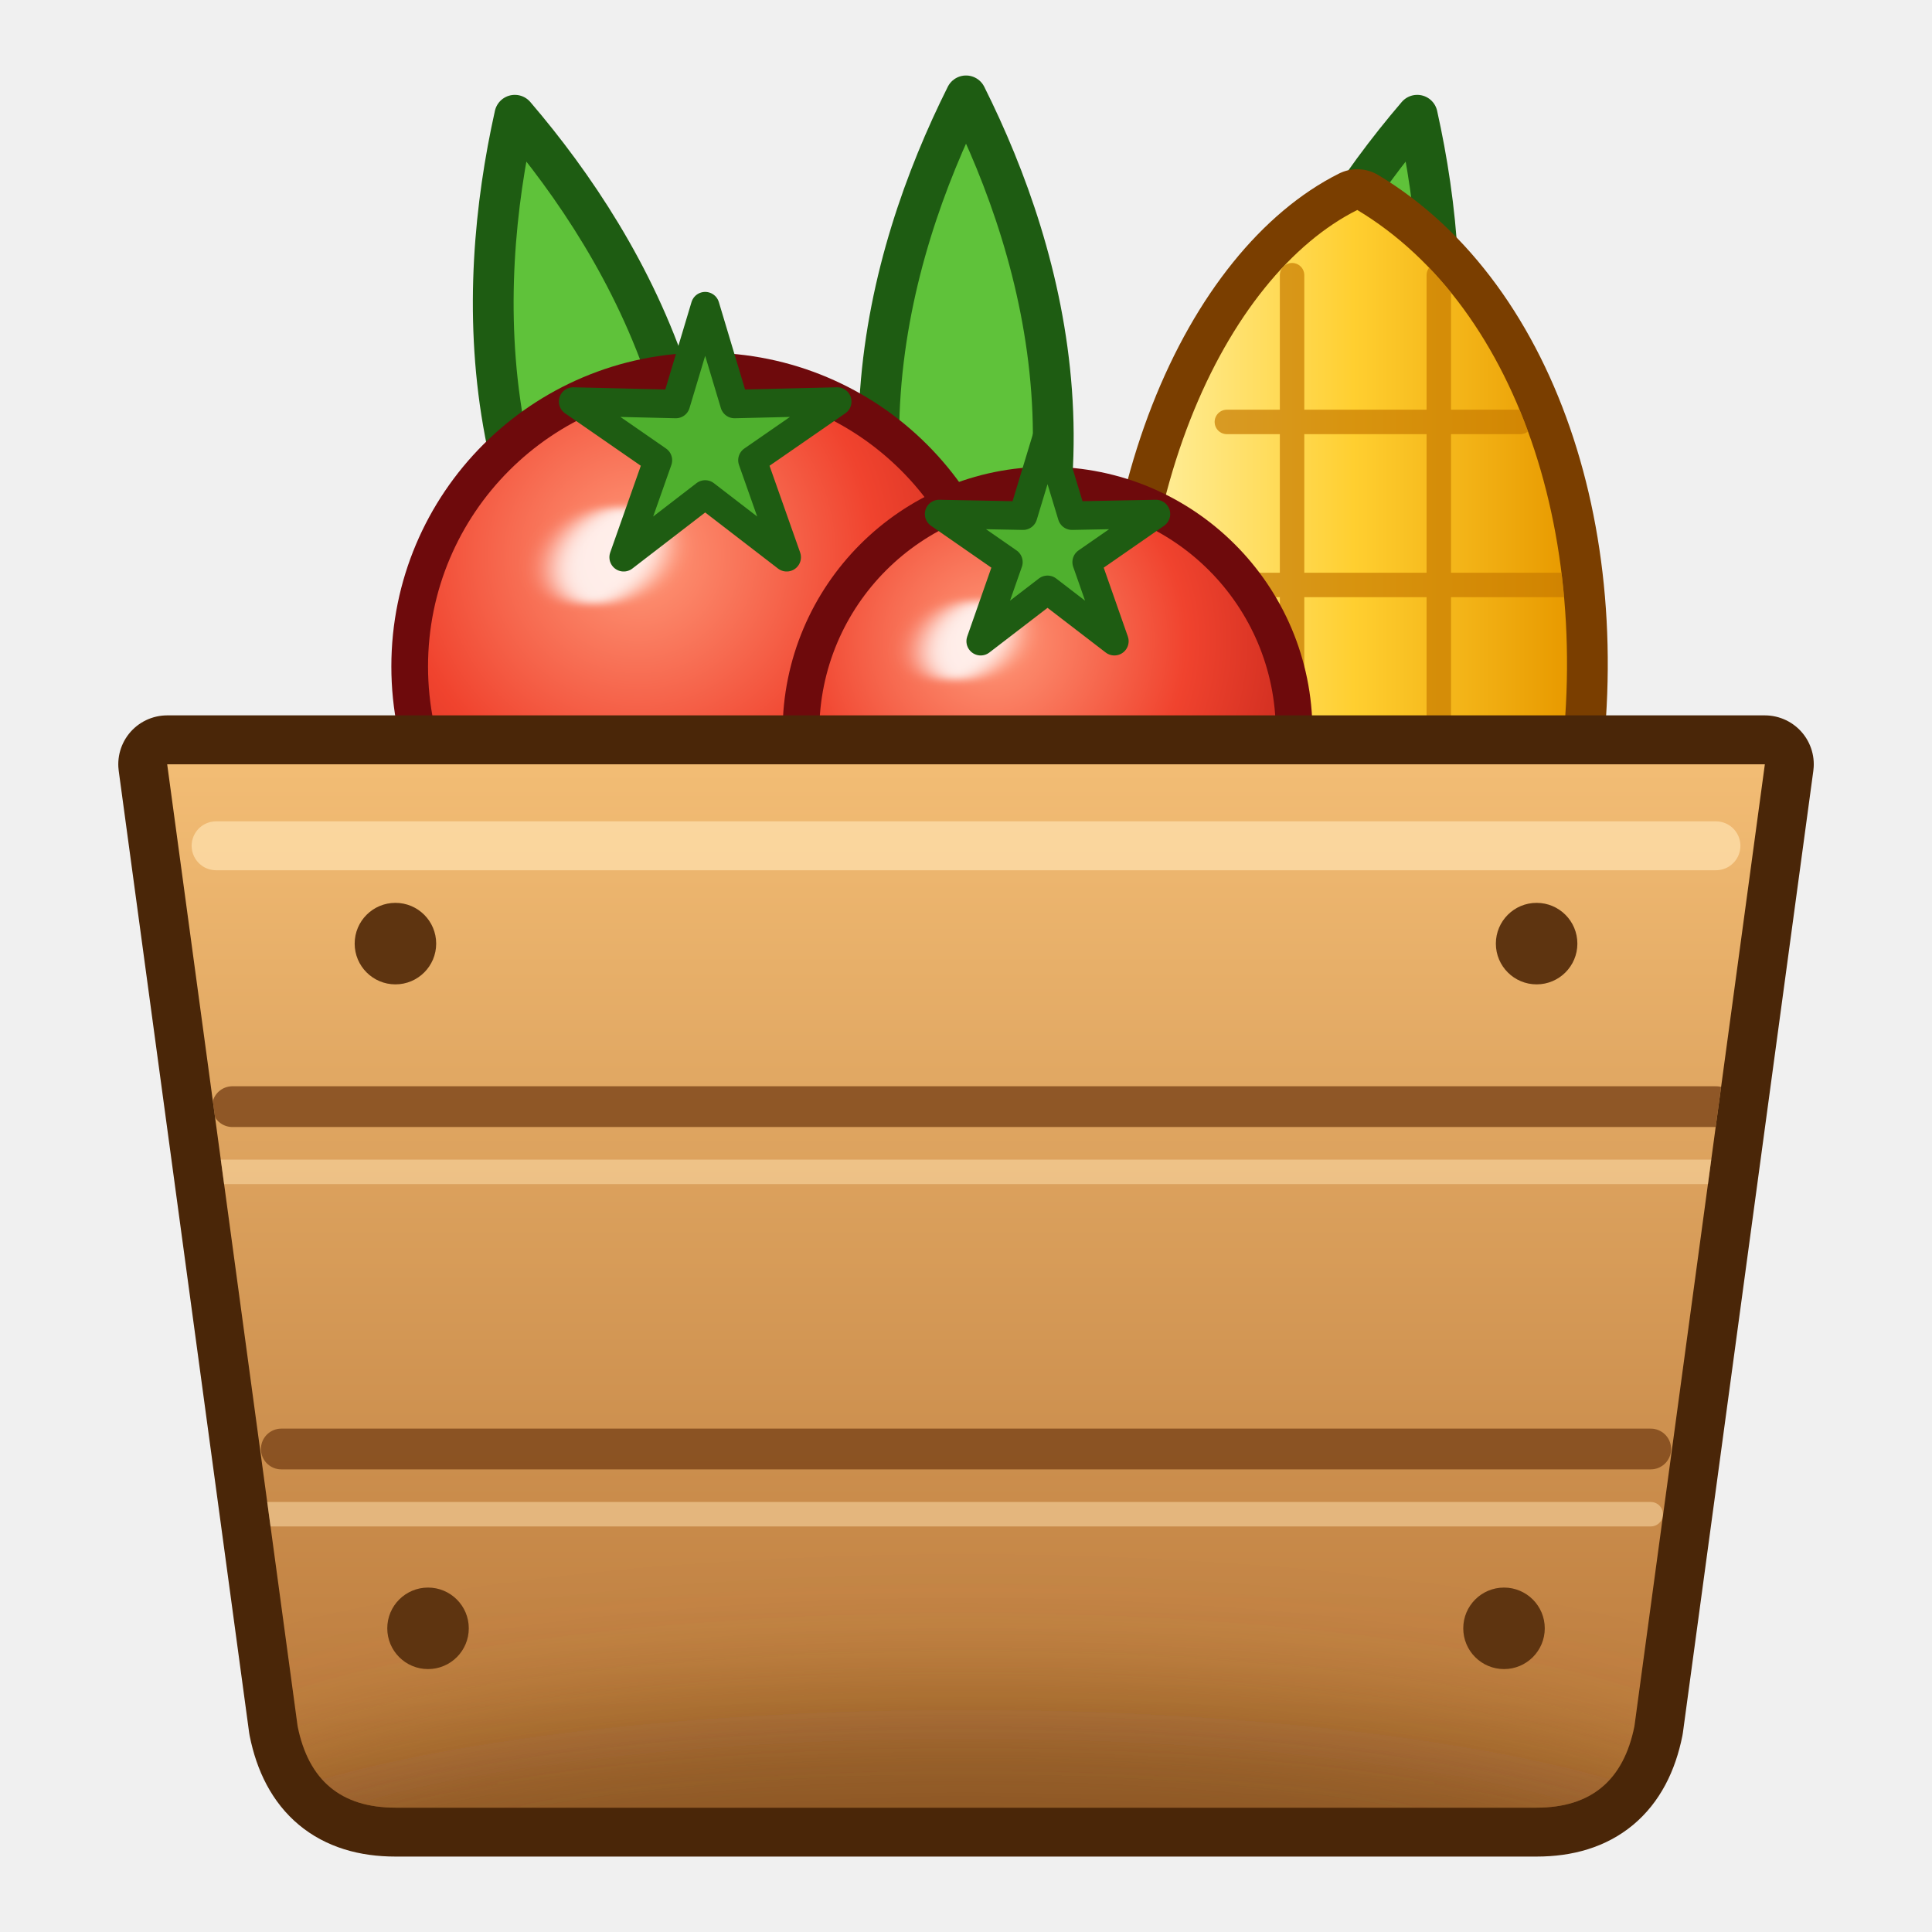
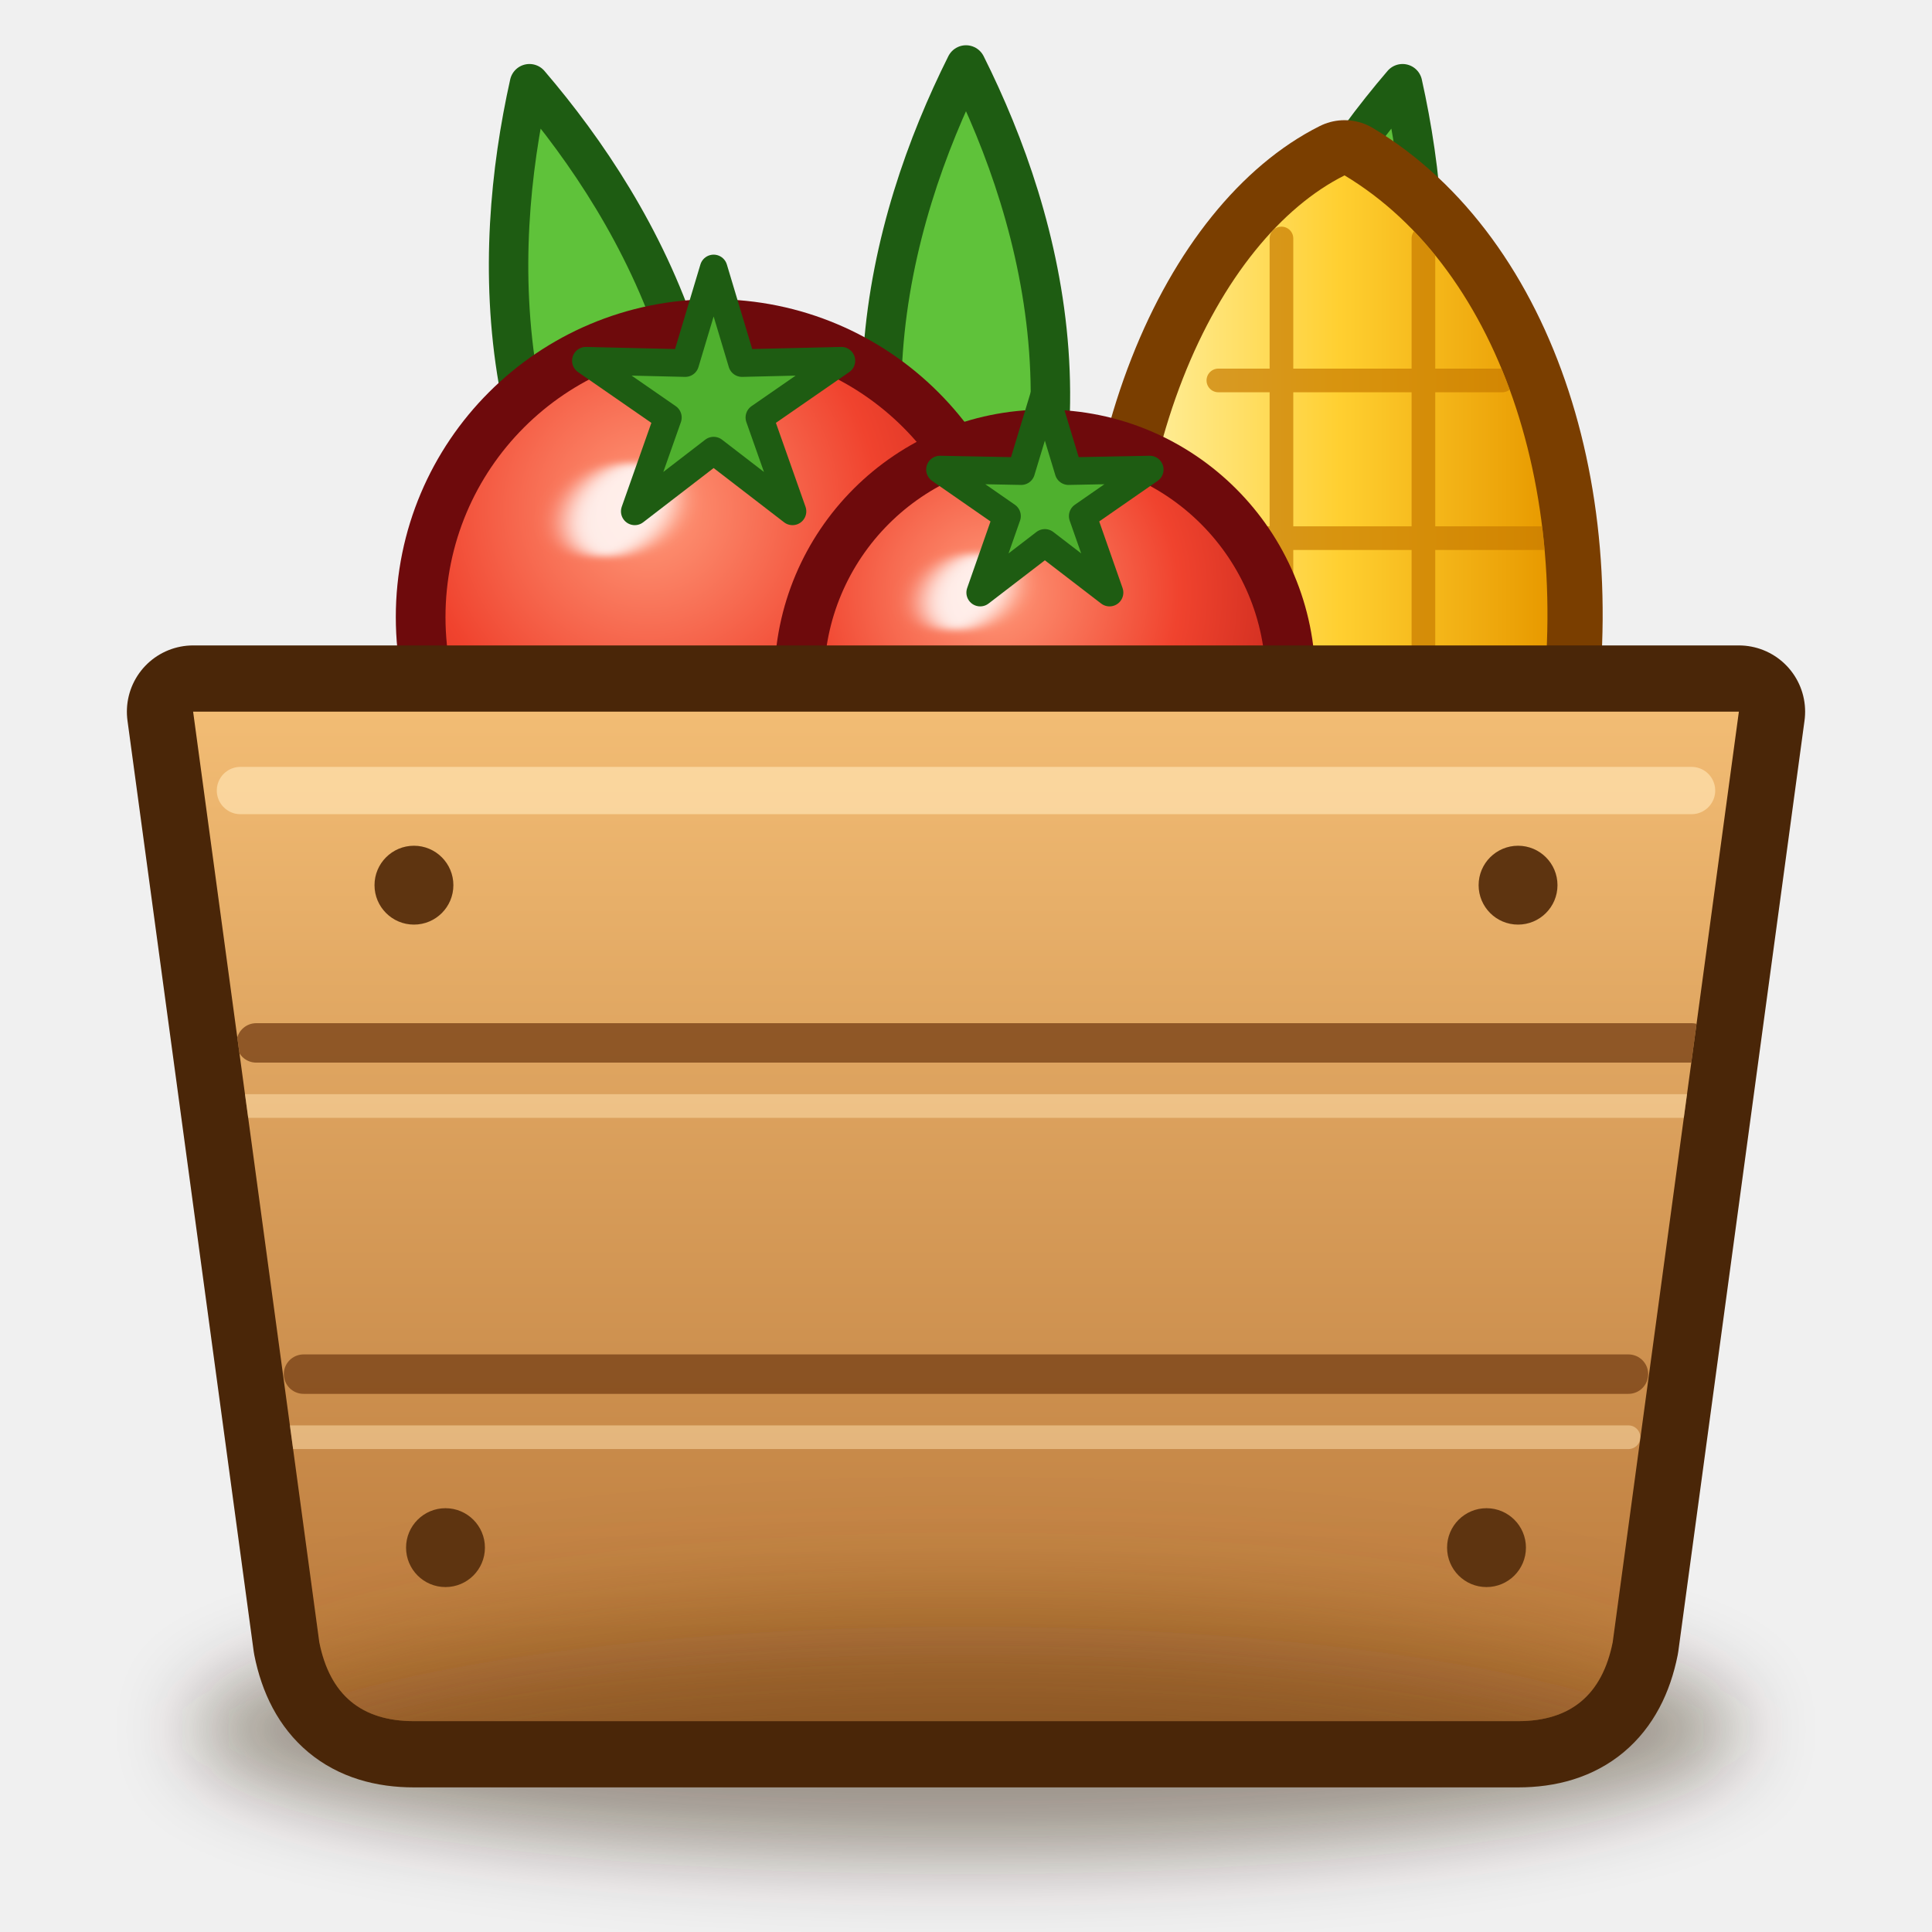
<svg xmlns="http://www.w3.org/2000/svg" width="256" height="256" viewBox="0 0 256 256">
  <defs>
    <filter id="b1" x="-60%" y="-60%" width="220%" height="220%">
      <feGaussianBlur stdDeviation="1.2" />
    </filter>
    <filter id="b2" x="-60%" y="-60%" width="220%" height="220%">
      <feGaussianBlur stdDeviation="2.2" />
    </filter>
    <filter id="b3" x="-60%" y="-60%" width="220%" height="220%">
      <feGaussianBlur stdDeviation="3.5" />
    </filter>
    <filter id="b5" x="-60%" y="-60%" width="220%" height="220%">
      <feGaussianBlur stdDeviation="5" />
    </filter>
    <filter id="b8" x="-60%" y="-60%" width="220%" height="220%">
      <feGaussianBlur stdDeviation="8" />
    </filter>
    <filter id="b12" x="-60%" y="-60%" width="220%" height="220%">
      <feGaussianBlur stdDeviation="12" />
    </filter>
    <linearGradient id="g30" x1="0" y1="0" x2="1" y2="0">
      <stop offset="0" stop-color="#fff0a0" />
      <stop offset="0.5" stop-color="#ffcf30" />
      <stop offset="1" stop-color="#e89a00" />
    </linearGradient>
    <path id="p31" d="M150 118 C 146 80, 160 52, 176 44 C 196 56, 206 86, 200 118Z" />
    <clipPath id="p31c">
      <use href="#p31" />
    </clipPath>
    <radialGradient id="g32" cx="0.38" cy="0.3" r="0.85">
      <stop offset="0" stop-color="#ff9a7a" />
      <stop offset="0.5" stop-color="#f0432e" />
      <stop offset="1" stop-color="#b81e16" />
    </radialGradient>
    <circle id="p33" cx="96" cy="100" r="34" />
    <clipPath id="p33c">
      <use href="#p33" />
    </clipPath>
    <radialGradient id="g34" cx="0.38" cy="0.3" r="0.85">
      <stop offset="0" stop-color="#ff9a7a" />
      <stop offset="0.5" stop-color="#f0432e" />
      <stop offset="1" stop-color="#b81e16" />
    </radialGradient>
    <circle id="p35" cx="138" cy="108" r="28" />
    <clipPath id="p35c">
      <use href="#p35" />
    </clipPath>
    <linearGradient id="g36" x1="0" y1="0" x2="0" y2="1">
      <stop offset="0" stop-color="#f2bc74" />
      <stop offset="1" stop-color="#b9783a" />
    </linearGradient>
    <path id="p37" d="M30 112 H226 L210 230 Q208 240 198 240 H58 Q48 240 46 230 Z" />
    <clipPath id="p37c">
      <use href="#p37" />
    </clipPath>
  </defs>
-   <g transform="translate(-10.25 -19.70) scale(1.0801)">
+   <g transform="translate(-5.76 -22.74) scale(1.045)">
+     <ellipse cx="128.0" cy="241.045" rx="97.98" ry="15.975" fill="#2a1206" opacity="0.42" filter="url(#b5)" />
    <path d="M92 110 C 74 80, 82 50, 92 30 C 102 50, 110 80, 92 110Z" fill="#5fc23a" stroke="#1e5c12" stroke-width="5" stroke-linecap="round" stroke-linejoin="round" opacity="1" transform="rotate(-14 92 110)" />
    <path d="M128 110 C 110 80, 118 50, 128 30 C 138 50, 146 80, 128 110Z" fill="#5fc23a" stroke="#1e5c12" stroke-width="5" stroke-linecap="round" stroke-linejoin="round" opacity="1" transform="rotate(0 128 110)" />
    <path d="M164 110 C 146 80, 154 50, 164 30 C 174 50, 182 80, 164 110Z" fill="#5fc23a" stroke="#1e5c12" stroke-width="5" stroke-linecap="round" stroke-linejoin="round" opacity="1" transform="rotate(14 164 110)" />
    <g>
-       <use href="#p31" fill="#7a3e00" stroke="#7a3e00" stroke-width="10" stroke-linejoin="round" stroke-linecap="round" />
+       <use href="#p31" fill="#7a3e00" stroke="#7a3e00" stroke-width="14.0" stroke-linejoin="round" stroke-linecap="round" />
      <use href="#p31" fill="url(#g30)" />
      <g clip-path="url(#p31c)">
        <path d="M160 70 L196 70 M156 90 L202 90 M168 52 V118 M186 52 V118" fill="none" stroke="#c87a00" stroke-width="3" stroke-linecap="round" stroke-linejoin="round" opacity="0.7" />
      </g>
    </g>
    <g>
-       <use href="#p33" fill="#6e0a0c" stroke="#6e0a0c" stroke-width="9.0" stroke-linejoin="round" stroke-linecap="round" />
+       <use href="#p33" fill="#6e0a0c" stroke="#6e0a0c" stroke-width="12.6" stroke-linejoin="round" stroke-linecap="round" />
      <use href="#p33" fill="url(#g32)" />
      <g clip-path="url(#p33c)">
        <ellipse cx="84.1" cy="86.4" rx="7.48" ry="5.44" fill="#fff" opacity="0.85" filter="url(#b1)" transform="rotate(-30 84.1 86.4)" />
      </g>
    </g>
    <path d="M96.0 55.8 L99.6 67.8 L112.2 67.5 L101.8 74.7 L106.0 86.6 L96.0 78.9 L86.0 86.6 L90.2 74.7 L79.8 67.5 L92.4 67.8Z" fill="#4fb02e" stroke="#1e5c12" stroke-width="3.5" stroke-linecap="round" stroke-linejoin="round" opacity="1" />
    <g>
-       <use href="#p35" fill="#6e0a0c" stroke="#6e0a0c" stroke-width="9.0" stroke-linejoin="round" stroke-linecap="round" />
+       <use href="#p35" fill="#6e0a0c" stroke="#6e0a0c" stroke-width="12.6" stroke-linejoin="round" stroke-linecap="round" />
      <use href="#p35" fill="url(#g34)" />
      <g clip-path="url(#p35c)">
        <ellipse cx="128.2" cy="96.8" rx="6.16" ry="4.48" fill="#fff" opacity="0.85" filter="url(#b1)" transform="rotate(-30 128.2 96.8)" />
      </g>
    </g>
    <path d="M138.0 71.6 L141.0 81.5 L151.3 81.3 L142.8 87.2 L146.2 96.9 L138.0 90.6 L129.8 96.9 L133.2 87.2 L124.7 81.3 L135.0 81.5Z" fill="#4fb02e" stroke="#1e5c12" stroke-width="3.5" stroke-linecap="round" stroke-linejoin="round" opacity="1" />
    <g>
-       <use href="#p37" fill="#4a2608" stroke="#4a2608" stroke-width="12" stroke-linejoin="round" stroke-linecap="round" />
+       <use href="#p37" fill="#4a2608" stroke="#4a2608" stroke-width="16.8" stroke-linejoin="round" stroke-linecap="round" />
      <use href="#p37" fill="url(#g36)" />
      <g clip-path="url(#p37c)">
        <path d="M38 154 H220 M44 196 H212" fill="none" stroke="#7a4418" stroke-width="5" stroke-linecap="round" stroke-linejoin="round" opacity="0.8" />
        <path d="M36 122 H220" fill="none" stroke="#ffe2b0" stroke-width="6" stroke-linecap="round" stroke-linejoin="round" opacity="0.7" filter="url(#b1.2)" />
        <path d="M36 162 H220 M42 204 H212" fill="none" stroke="#ffe2b0" stroke-width="3" stroke-linecap="round" stroke-linejoin="round" opacity="0.5" />
        <ellipse cx="128" cy="250" rx="100" ry="22" fill="#5e3410" opacity="0.5" filter="url(#b8)" />
      </g>
    </g>
    <circle cx="58" cy="134" r="5" fill="#5e3410" />
    <circle cx="62" cy="218" r="5" fill="#5e3410" />
    <circle cx="198" cy="134" r="5" fill="#5e3410" />
    <circle cx="194" cy="218" r="5" fill="#5e3410" />
  </g>
</svg>
